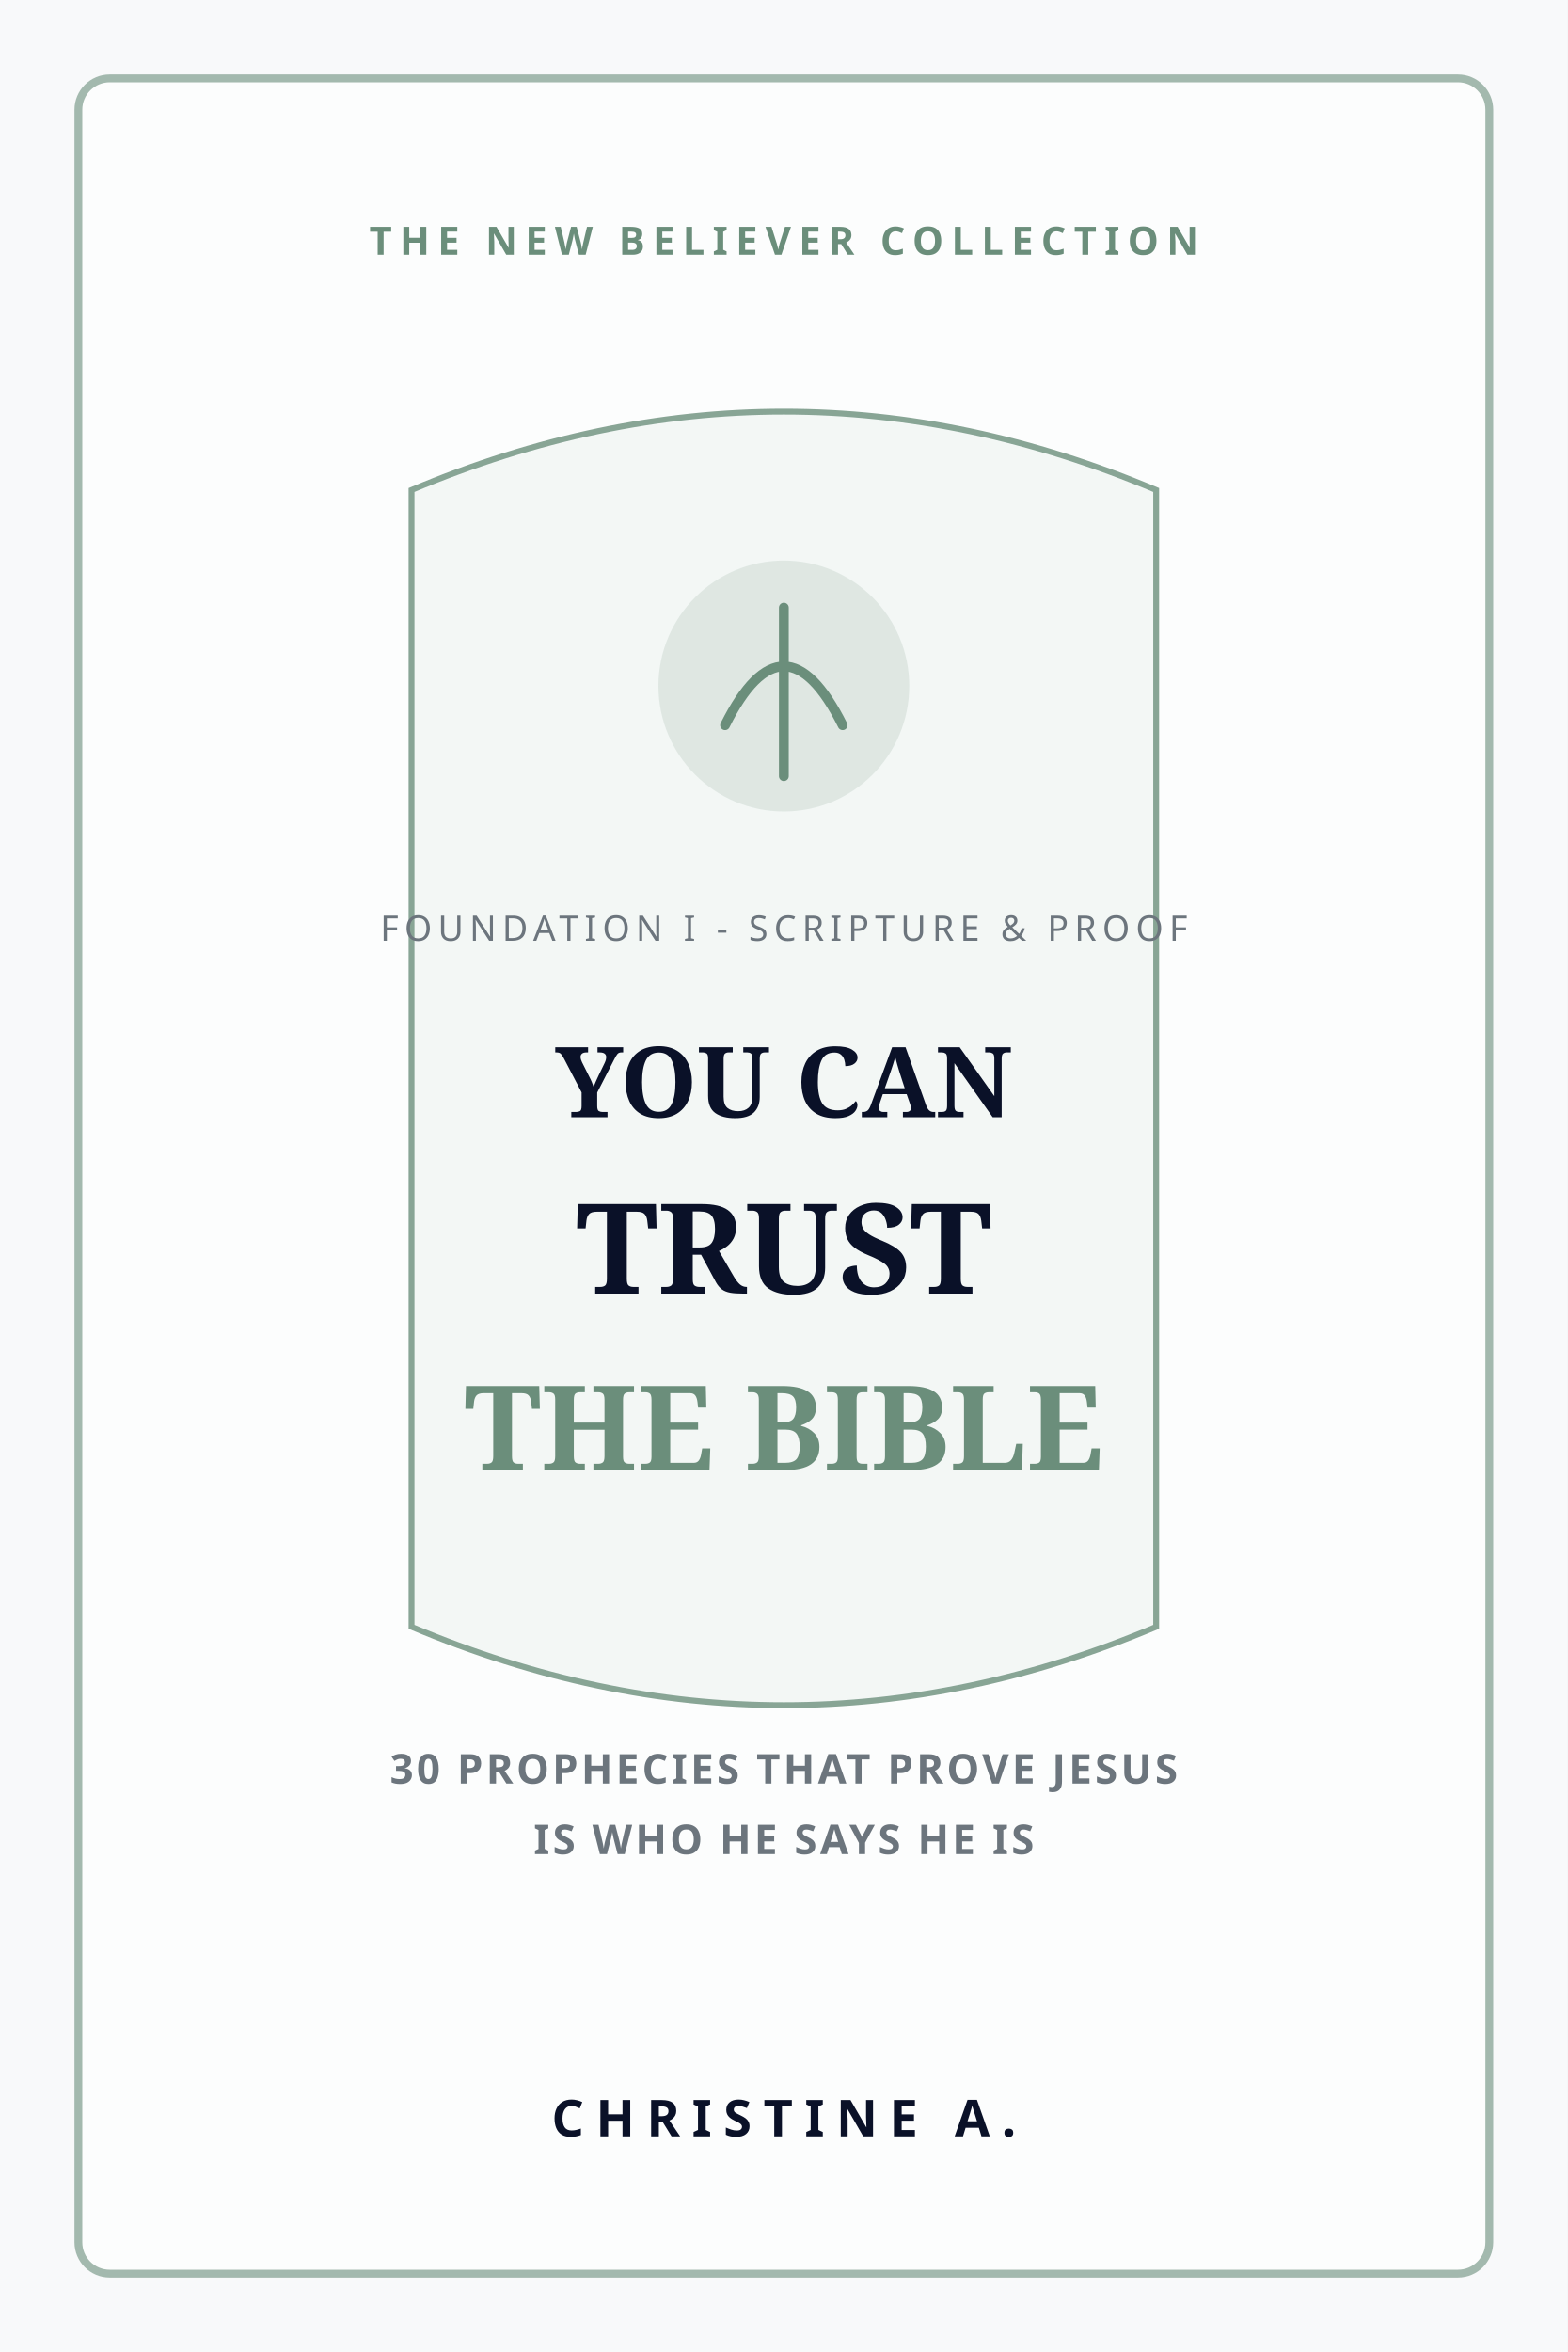
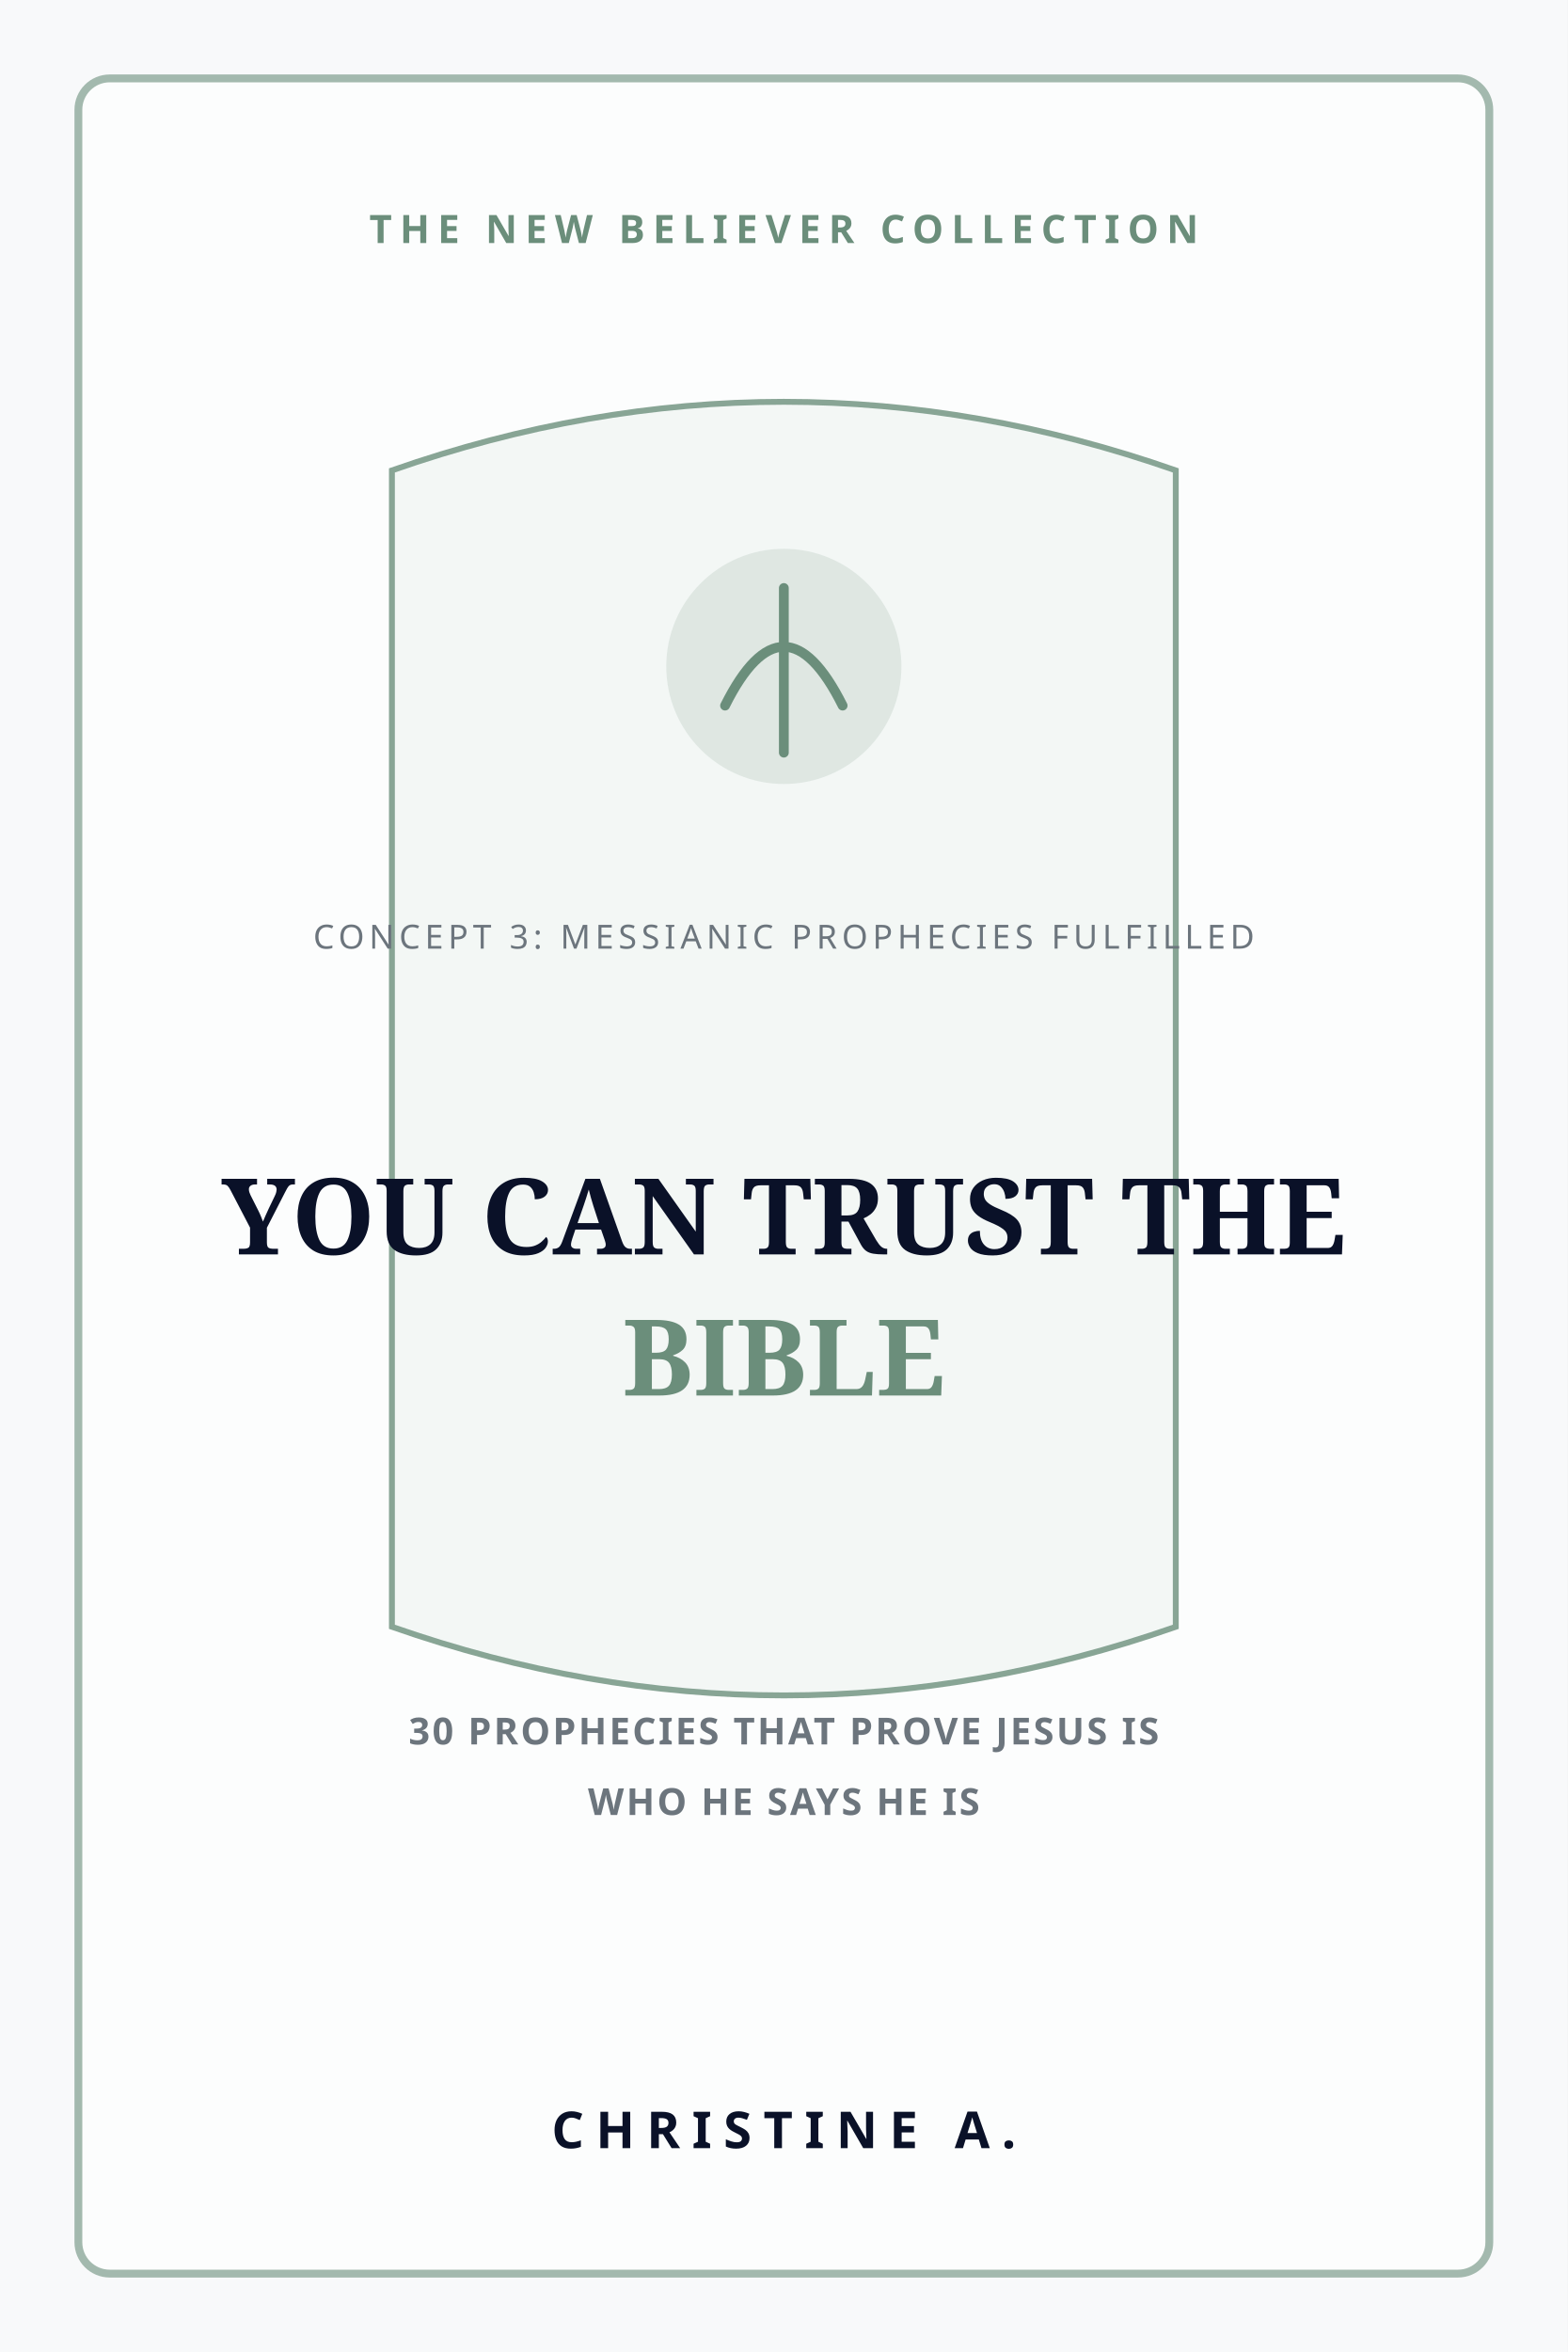
<svg xmlns="http://www.w3.org/2000/svg" viewBox="0 0 400 600" width="100%" height="100%">
  <rect width="100%" height="100%" fill="#F8F9FA" />
  <rect x="20" y="20" width="360" height="560" rx="8" fill="#FFFFFF" stroke="#6B8E7B" stroke-width="2" opacity="0.6" />
-   <path d="M 105 125 Q 200 85 295 125 L 295 415 Q 200 455 105 415 Z" fill="#F1F5F3" stroke="#6B8E7B" stroke-width="1.5" opacity="0.8" />
-   <circle cx="200" cy="175" r="32" fill="#6B8E7B" opacity="0.15" />
-   <path d="M 185 185 Q 200 155 215 185 M 200 155 L 200 198" stroke="#6B8E7B" stroke-width="2.5" fill="none" stroke-linecap="round" />
-   <text x="200" y="65" font-family="'Montserrat', sans-serif" font-size="10" font-weight="bold" fill="#6B8E7B" text-anchor="middle" letter-spacing="2">THE NEW BELIEVER COLLECTION</text>
-   <text x="200" y="240" font-family="'Montserrat', sans-serif" font-size="9" fill="#6C757D" text-anchor="middle" letter-spacing="1.5">FOUNDATION I - SCRIPTURE &amp; PROOF</text>
-   <text x="200" y="285" font-family="'Playfair Display', Georgia, serif" font-size="25" font-weight="bold" fill="#0A1128" text-anchor="middle">YOU CAN</text>
-   <text x="200" y="330" font-family="'Playfair Display', Georgia, serif" font-size="32" font-weight="bold" fill="#0A1128" text-anchor="middle">TRUST</text>
-   <text x="200" y="375" font-family="'Playfair Display', Georgia, serif" font-size="30" font-weight="bold" fill="#6B8E7B" text-anchor="middle">THE BIBLE</text>
-   <text x="200" y="455" font-family="'Montserrat', sans-serif" font-size="10.5" font-weight="600" fill="#6C757D" text-anchor="middle" letter-spacing="0.8">30 PROPHECIES THAT PROVE JESUS</text>
-   <text x="200" y="473" font-family="'Montserrat', sans-serif" font-size="10.5" font-weight="600" fill="#6C757D" text-anchor="middle" letter-spacing="0.8">IS WHO HE SAYS HE IS</text>
-   <text x="200" y="545" font-family="'Montserrat', sans-serif" font-size="13" font-weight="bold" fill="#0A1128" text-anchor="middle" letter-spacing="3">CHRISTINE A.</text>
+   <path d="M 100 120 Q 200 85 300 120 L 300 415 Q 200 450 100 415 Z" fill="#F1F5F3" stroke="#6B8E7B" stroke-width="1.5" opacity="0.8" />
+   <circle cx="200" cy="170" r="30" fill="#6B8E7B" opacity="0.15" />
+   <path d="M 185 180 Q 200 150 215 180 M 200 150 L 200 192" stroke="#6B8E7B" stroke-width="2.5" fill="none" stroke-linecap="round" />
+   <text x="200" y="62" font-family="'Montserrat', sans-serif" font-size="10" font-weight="bold" fill="#6B8E7B" text-anchor="middle" letter-spacing="2">THE NEW BELIEVER COLLECTION</text>
+   <text x="200" y="242" font-family="'Montserrat', sans-serif" font-size="8.5" fill="#6C757D" text-anchor="middle" letter-spacing="1.2">CONCEPT 3: MESSIANIC PROPHECIES FULFILLED</text>
+   <text x="200" y="320" font-family="'Playfair Display', Georgia, serif" font-size="27" font-weight="bold" fill="#0A1128" text-anchor="middle">YOU CAN TRUST THE</text>
+   <text x="200" y="356" font-family="'Playfair Display', Georgia, serif" font-size="27" font-weight="bold" fill="#6B8E7B" text-anchor="middle">BIBLE</text>
+   <text x="200" y="445" font-family="'Montserrat', sans-serif" font-size="9.5" font-weight="600" fill="#6C757D" text-anchor="middle" letter-spacing="0.6">30 PROPHECIES THAT PROVE JESUS IS</text>
+   <text x="200" y="463" font-family="'Montserrat', sans-serif" font-size="9.5" font-weight="600" fill="#6C757D" text-anchor="middle" letter-spacing="0.6">WHO HE SAYS HE IS</text>
+   <text x="200" y="548" font-family="'Montserrat', sans-serif" font-size="13" font-weight="bold" fill="#0A1128" text-anchor="middle" letter-spacing="3">CHRISTINE A.</text>
</svg>
